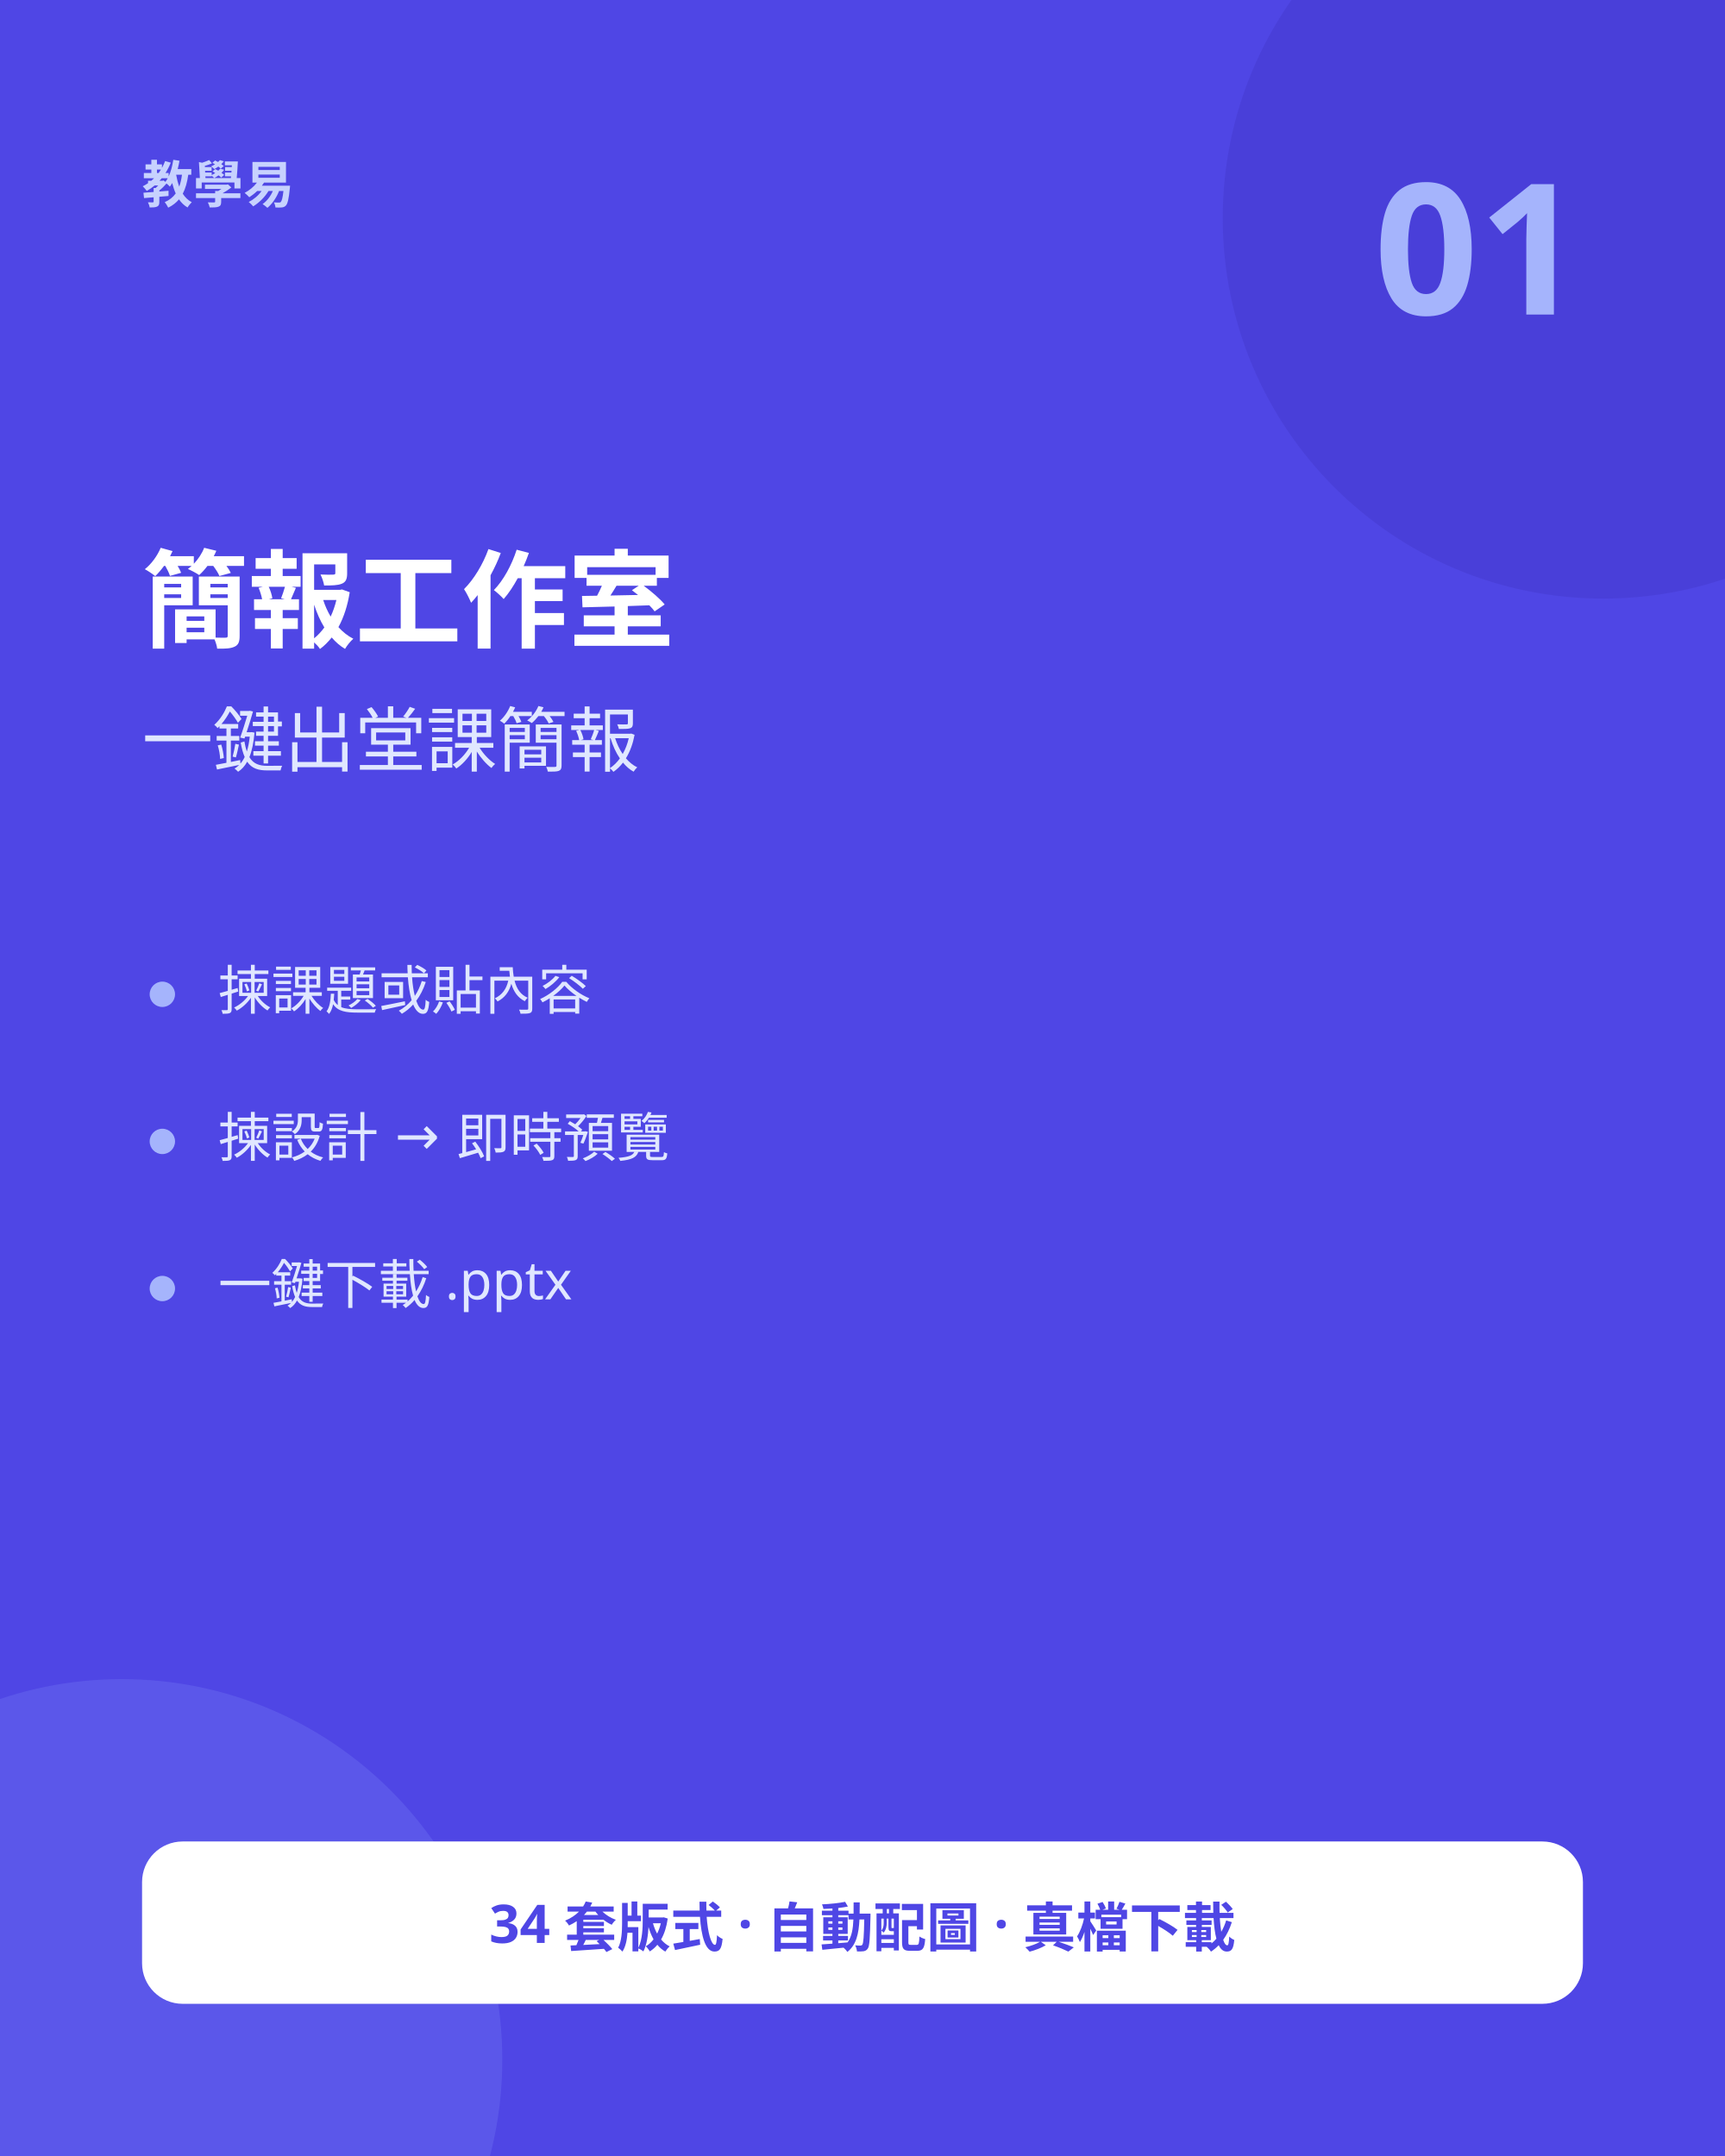
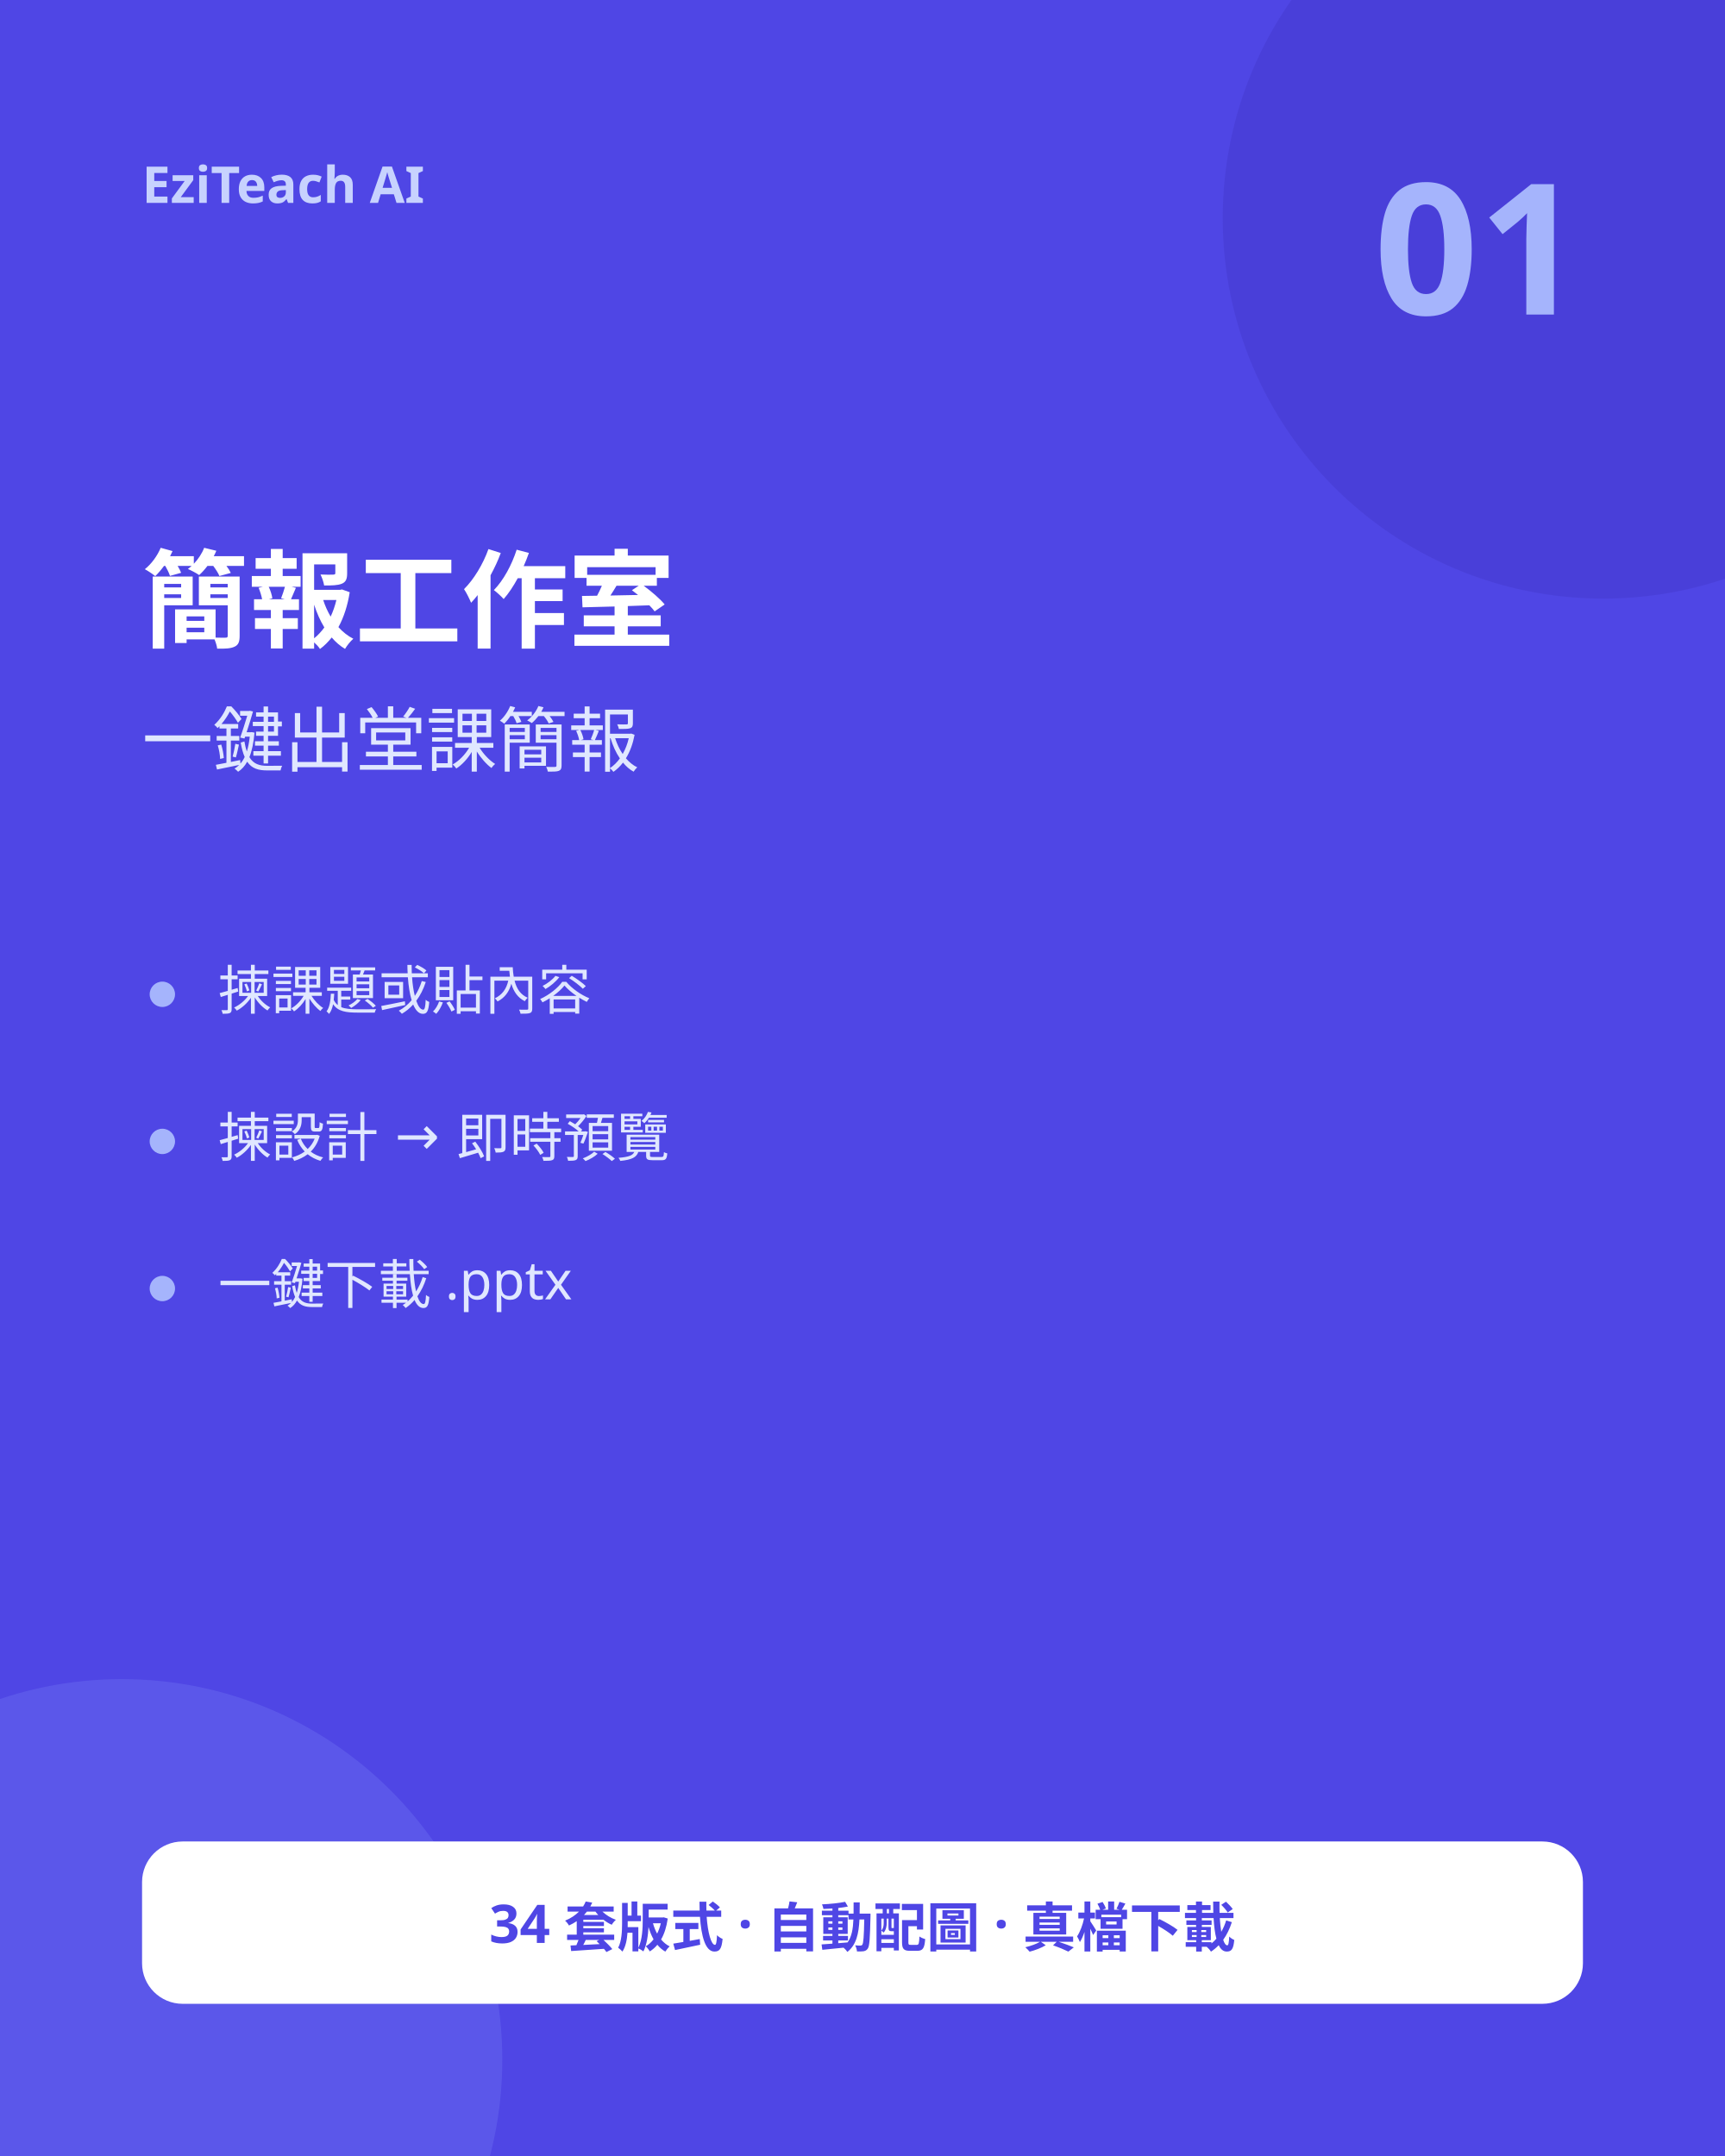
<svg xmlns="http://www.w3.org/2000/svg" width="1080" height="1350" viewBox="0 0 680 850" role="img">
  <style>text{font-family:'PingFang HK','Noto Sans HK','Microsoft JhengHei','Hiragino Sans GB',sans-serif}</style>
  <rect x="0" y="0" width="680" height="850" fill="#4f46e5" />
  <circle cx="632" cy="86" r="150" fill="#4338ca" opacity="0.45" />
  <circle cx="48" cy="812" r="150" fill="#818cf8" opacity="0.25" />
-   <text x="56" y="80" font-size="20" font-weight="700" fill="#c7d2fe">教學易</text>
+   <text x="56" y="80" font-size="20" font-weight="700" fill="#c7d2fe">EziTeach AI</text>
  <text x="624" y="124" font-size="72" font-weight="700" fill="#a5b4fc" text-anchor="end">01</text>
  <text x="56" y="252" font-size="42" font-weight="700" fill="#ffffff">簡報工作室</text>
  <text x="56" y="302" font-size="28" font-weight="500" fill="#e0e7ff">一鍵出堂課簡報</text>
  <circle cx="64" cy="392" r="5" fill="#a5b4fc" />
  <text x="86" y="398" font-size="21" font-weight="400" fill="#e0e7ff">揀課題或貼內容</text>
  <circle cx="64" cy="450" r="5" fill="#a5b4fc" />
  <text x="86" y="456" font-size="21" font-weight="400" fill="#e0e7ff">揀設計 → 即時預覽</text>
  <circle cx="64" cy="508" r="5" fill="#a5b4fc" />
  <text x="86" y="514" font-size="21" font-weight="400" fill="#e0e7ff">一鍵下載 .pptx</text>
  <rect x="56" y="726" width="568" height="64" rx="16" fill="#ffffff" />
  <text x="340" y="766" font-size="21" font-weight="700" fill="#4f46e5" text-anchor="middle">34 套版式 · 自動配圖 · 真檔下載</text>
</svg>
